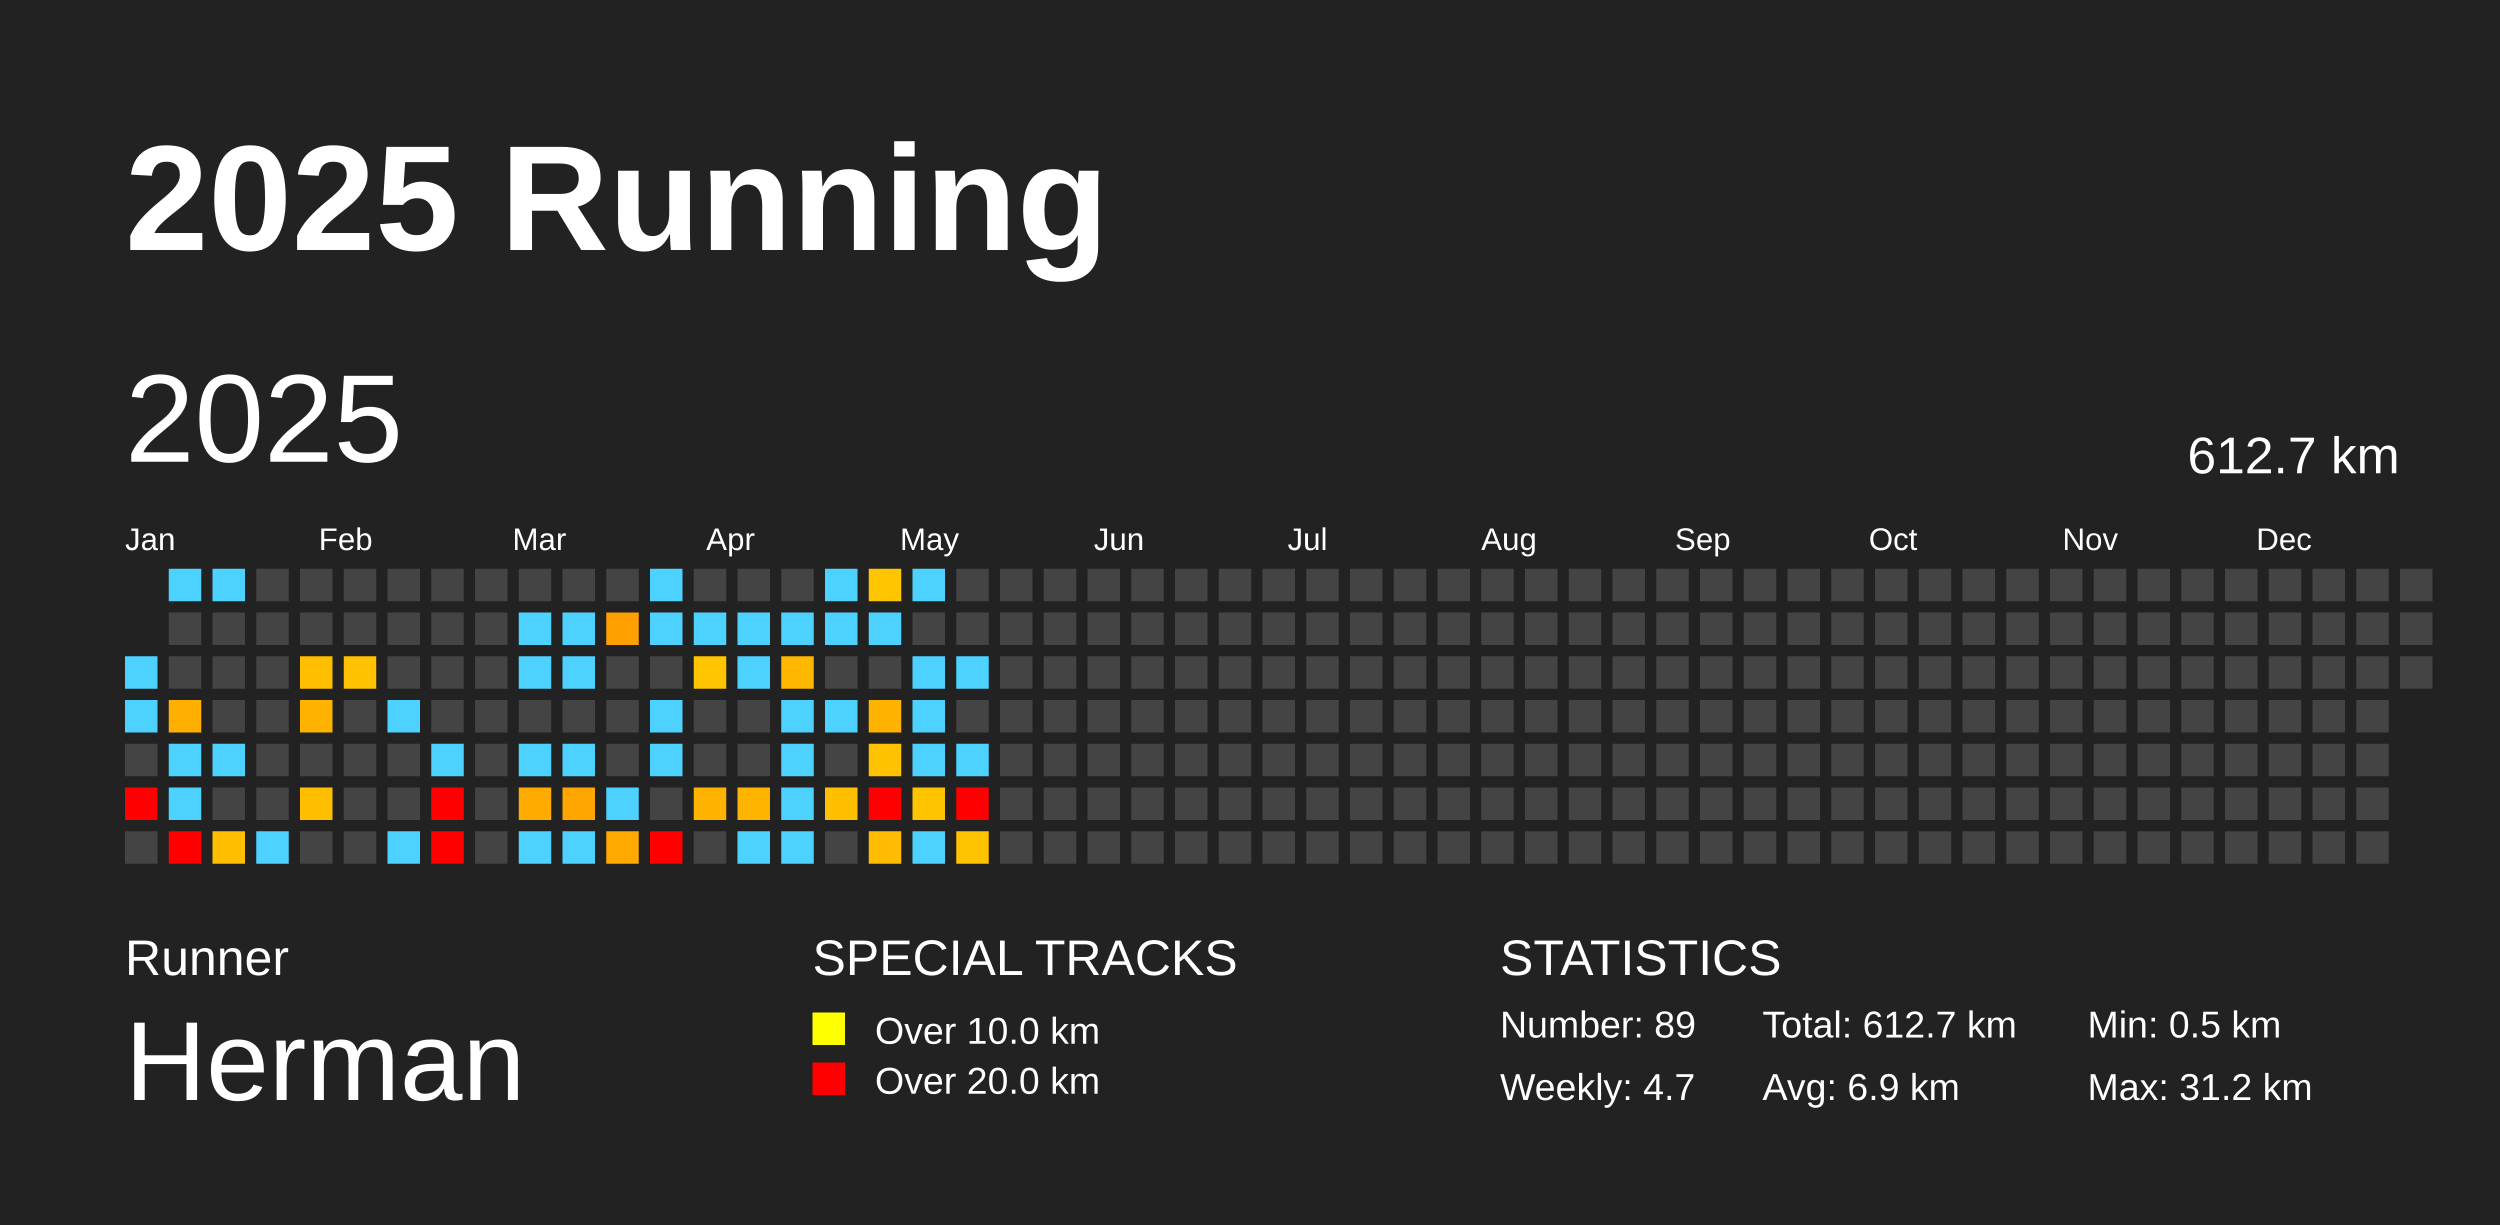
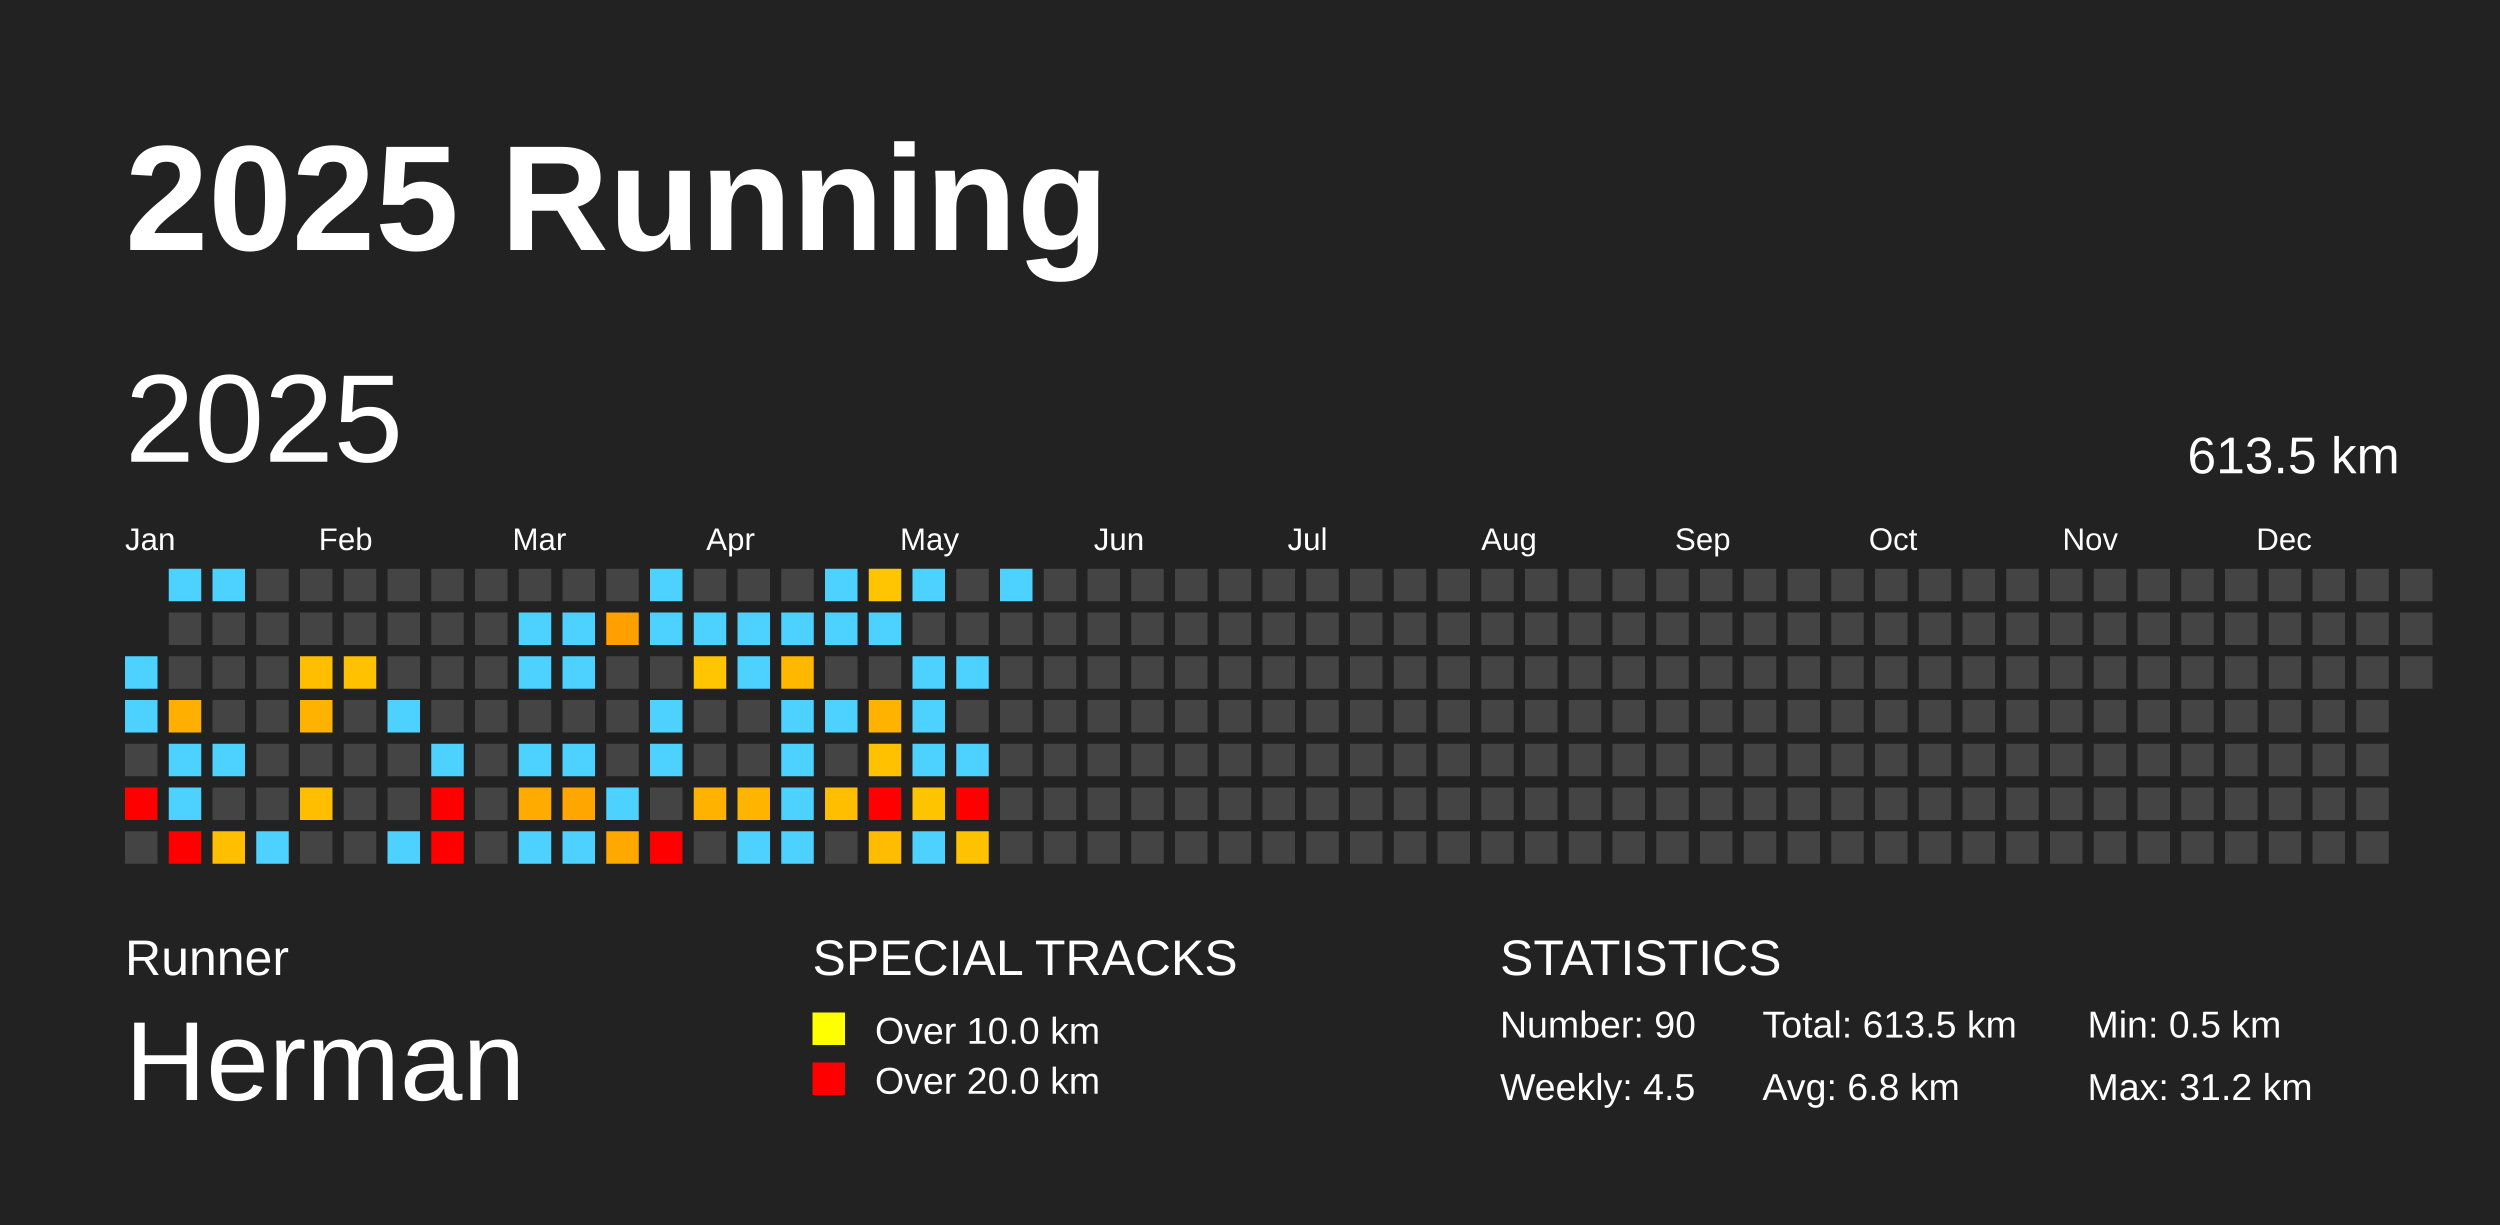
<svg xmlns="http://www.w3.org/2000/svg" baseProfile="full" height="98mm" version="1.1" viewBox="0,0,200,98" width="200mm">
  <defs />
  <rect fill="#222222" height="98" width="200" x="0" y="0" />
  <text fill="#FFFFFF" style="font-size:12px; font-family:Arial; font-weight:bold;" x="10" y="20">2025 Running</text>
  <text fill="#FFFFFF" style="font-size:4px; font-family:Arial" x="10" y="78">Runner</text>
  <text fill="#FFFFFF" style="font-size:9px; font-family:Arial" x="10" y="88">Herman</text>
  <text fill="#FFFFFF" style="font-size:4px; font-family:Arial" x="65" y="78">SPECIAL TRACKS</text>
  <rect fill="yellow" height="2.6" width="2.6" x="65" y="81" />
  <text fill="#FFFFFF" style="font-size:3px; font-family:Arial" x="70" y="83.5">Over 10.0 km</text>
  <rect fill="red" height="2.6" width="2.6" x="65" y="85" />
  <text fill="#FFFFFF" style="font-size:3px; font-family:Arial" x="70" y="87.5">Over 20.0 km</text>
  <text fill="#FFFFFF" style="font-size:4px; font-family:Arial" x="120" y="78">STATISTICS</text>
-   <text fill="#FFFFFF" style="font-size:3px; font-family:Arial" x="120" y="83">Number: 89</text>
-   <text fill="#FFFFFF" style="font-size:3px; font-family:Arial" x="120" y="88">Weekly: 4.7</text>
-   <text fill="#FFFFFF" style="font-size:3px; font-family:Arial" x="141" y="83">Total: 612.7 km</text>
-   <text fill="#FFFFFF" style="font-size:3px; font-family:Arial" x="141" y="88">Avg: 6.9 km</text>
+   <text fill="#FFFFFF" style="font-size:3px; font-family:Arial" x="120" y="83">Number: 90</text>
+   <text fill="#FFFFFF" style="font-size:3px; font-family:Arial" x="120" y="88">Weekly: 4.5</text>
+   <text fill="#FFFFFF" style="font-size:3px; font-family:Arial" x="141" y="83">Total: 613.5 km</text>
+   <text fill="#FFFFFF" style="font-size:3px; font-family:Arial" x="141" y="88">Avg: 6.8 km</text>
  <text fill="#FFFFFF" style="font-size:3px; font-family:Arial" x="167" y="83">Min: 0.5 km</text>
  <text fill="#FFFFFF" style="font-size:3px; font-family:Arial" x="167" y="88">Max: 31.2 km</text>
  <text dominant-baseline="hanging" fill="#FFFFFF" style="font-size:10.0px; font-family:Arial;" x="10" y="30">2025</text>
-   <text dominant-baseline="hanging" fill="#FFFFFF" style="font-size:4.125px; font-family:Arial;" x="175" y="35">612.7 km</text>
+   <text dominant-baseline="hanging" fill="#FFFFFF" style="font-size:4.125px; font-family:Arial;" x="175" y="35">613.5 km</text>
  <text fill="#FFFFFF" style="font-size:2.5px; font-family:Arial" x="10.0" y="44">Jan</text>
  <text fill="#FFFFFF" style="font-size:2.5px; font-family:Arial" x="25.5" y="44">Feb</text>
  <text fill="#FFFFFF" style="font-size:2.5px; font-family:Arial" x="41.0" y="44">Mar</text>
  <text fill="#FFFFFF" style="font-size:2.5px; font-family:Arial" x="56.5" y="44">Apr</text>
  <text fill="#FFFFFF" style="font-size:2.5px; font-family:Arial" x="72.0" y="44">May</text>
  <text fill="#FFFFFF" style="font-size:2.5px; font-family:Arial" x="87.5" y="44">Jun</text>
  <text fill="#FFFFFF" style="font-size:2.5px; font-family:Arial" x="103.0" y="44">Jul</text>
  <text fill="#FFFFFF" style="font-size:2.5px; font-family:Arial" x="118.5" y="44">Aug</text>
  <text fill="#FFFFFF" style="font-size:2.5px; font-family:Arial" x="134.0" y="44">Sep</text>
  <text fill="#FFFFFF" style="font-size:2.5px; font-family:Arial" x="149.5" y="44">Oct</text>
  <text fill="#FFFFFF" style="font-size:2.5px; font-family:Arial" x="165.0" y="44">Nov</text>
  <text fill="#FFFFFF" style="font-size:2.5px; font-family:Arial" x="180.5" y="44">Dec</text>
  <rect fill="#4dd2ff" height="2.6" width="2.6" x="10.0" y="52.5" />
  <rect fill="#4dd2ff" height="2.6" width="2.6" x="10.0" y="56.0" />
  <rect fill="#444444" height="2.6" width="2.6" x="10.0" y="59.5" />
  <rect fill="red" height="2.6" width="2.6" x="10.0" y="63.0" />
  <rect fill="#444444" height="2.6" width="2.6" x="10.0" y="66.5" />
  <rect fill="#4dd2ff" height="2.6" width="2.6" x="13.5" y="45.5" />
  <rect fill="#444444" height="2.6" width="2.6" x="13.5" y="49.0" />
  <rect fill="#444444" height="2.6" width="2.6" x="13.5" y="52.5" />
  <rect fill="#ffaf00" height="2.6" width="2.6" x="13.5" y="56.0" />
  <rect fill="#4dd2ff" height="2.6" width="2.6" x="13.5" y="59.5" />
  <rect fill="#4dd2ff" height="2.6" width="2.6" x="13.5" y="63.0" />
  <rect fill="red" height="2.6" width="2.6" x="13.5" y="66.5" />
  <rect fill="#4dd2ff" height="2.6" width="2.6" x="17.0" y="45.5" />
  <rect fill="#444444" height="2.6" width="2.6" x="17.0" y="49.0" />
  <rect fill="#444444" height="2.6" width="2.6" x="17.0" y="52.5" />
  <rect fill="#444444" height="2.6" width="2.6" x="17.0" y="56.0" />
  <rect fill="#4dd2ff" height="2.6" width="2.6" x="17.0" y="59.5" />
  <rect fill="#444444" height="2.6" width="2.6" x="17.0" y="63.0" />
  <rect fill="#ffbe00" height="2.6" width="2.6" x="17.0" y="66.5" />
  <rect fill="#444444" height="2.6" width="2.6" x="20.5" y="45.5" />
  <rect fill="#444444" height="2.6" width="2.6" x="20.5" y="49.0" />
  <rect fill="#444444" height="2.6" width="2.6" x="20.5" y="52.5" />
  <rect fill="#444444" height="2.6" width="2.6" x="20.5" y="56.0" />
  <rect fill="#444444" height="2.6" width="2.6" x="20.5" y="59.5" />
  <rect fill="#444444" height="2.6" width="2.6" x="20.5" y="63.0" />
  <rect fill="#4dd2ff" height="2.6" width="2.6" x="20.5" y="66.5" />
  <rect fill="#444444" height="2.6" width="2.6" x="24.0" y="45.5" />
  <rect fill="#444444" height="2.6" width="2.6" x="24.0" y="49.0" />
  <rect fill="#ffbf00" height="2.6" width="2.6" x="24.0" y="52.5" />
  <rect fill="#ffb300" height="2.6" width="2.6" x="24.0" y="56.0" />
  <rect fill="#444444" height="2.6" width="2.6" x="24.0" y="59.5" />
  <rect fill="#ffbf00" height="2.6" width="2.6" x="24.0" y="63.0" />
  <rect fill="#444444" height="2.6" width="2.6" x="24.0" y="66.5" />
  <rect fill="#444444" height="2.6" width="2.6" x="27.5" y="45.5" />
  <rect fill="#444444" height="2.6" width="2.6" x="27.5" y="49.0" />
  <rect fill="#ffc100" height="2.6" width="2.6" x="27.5" y="52.5" />
  <rect fill="#444444" height="2.6" width="2.6" x="27.5" y="56.0" />
  <rect fill="#444444" height="2.6" width="2.6" x="27.5" y="59.5" />
  <rect fill="#444444" height="2.6" width="2.6" x="27.5" y="63.0" />
  <rect fill="#444444" height="2.6" width="2.6" x="27.5" y="66.5" />
  <rect fill="#444444" height="2.6" width="2.6" x="31.0" y="45.5" />
  <rect fill="#444444" height="2.6" width="2.6" x="31.0" y="49.0" />
  <rect fill="#444444" height="2.6" width="2.6" x="31.0" y="52.5" />
  <rect fill="#4dd2ff" height="2.6" width="2.6" x="31.0" y="56.0" />
  <rect fill="#444444" height="2.6" width="2.6" x="31.0" y="59.5" />
  <rect fill="#444444" height="2.6" width="2.6" x="31.0" y="63.0" />
  <rect fill="#4dd2ff" height="2.6" width="2.6" x="31.0" y="66.5" />
  <rect fill="#444444" height="2.6" width="2.6" x="34.5" y="45.5" />
  <rect fill="#444444" height="2.6" width="2.6" x="34.5" y="49.0" />
  <rect fill="#444444" height="2.6" width="2.6" x="34.5" y="52.5" />
  <rect fill="#444444" height="2.6" width="2.6" x="34.5" y="56.0" />
  <rect fill="#4dd2ff" height="2.6" width="2.6" x="34.5" y="59.5" />
  <rect fill="red" height="2.6" width="2.6" x="34.5" y="63.0" />
  <rect fill="red" height="2.6" width="2.6" x="34.5" y="66.5" />
  <rect fill="#444444" height="2.6" width="2.6" x="38.0" y="45.5" />
  <rect fill="#444444" height="2.6" width="2.6" x="38.0" y="49.0" />
  <rect fill="#444444" height="2.6" width="2.6" x="38.0" y="52.5" />
  <rect fill="#444444" height="2.6" width="2.6" x="38.0" y="56.0" />
  <rect fill="#444444" height="2.6" width="2.6" x="38.0" y="59.5" />
  <rect fill="#444444" height="2.6" width="2.6" x="38.0" y="63.0" />
  <rect fill="#444444" height="2.6" width="2.6" x="38.0" y="66.5" />
  <rect fill="#444444" height="2.6" width="2.6" x="41.5" y="45.5" />
  <rect fill="#4dd2ff" height="2.6" width="2.6" x="41.5" y="49.0" />
  <rect fill="#4dd2ff" height="2.6" width="2.6" x="41.5" y="52.5" />
  <rect fill="#444444" height="2.6" width="2.6" x="41.5" y="56.0" />
  <rect fill="#4dd2ff" height="2.6" width="2.6" x="41.5" y="59.5" />
  <rect fill="#ffab00" height="2.6" width="2.6" x="41.5" y="63.0" />
  <rect fill="#4dd2ff" height="2.6" width="2.6" x="41.5" y="66.5" />
  <rect fill="#444444" height="2.6" width="2.6" x="45.0" y="45.5" />
  <rect fill="#4dd2ff" height="2.6" width="2.6" x="45.0" y="49.0" />
  <rect fill="#4dd2ff" height="2.6" width="2.6" x="45.0" y="52.5" />
  <rect fill="#444444" height="2.6" width="2.6" x="45.0" y="56.0" />
  <rect fill="#4dd2ff" height="2.6" width="2.6" x="45.0" y="59.5" />
  <rect fill="#ffa600" height="2.6" width="2.6" x="45.0" y="63.0" />
  <rect fill="#4dd2ff" height="2.6" width="2.6" x="45.0" y="66.5" />
  <rect fill="#444444" height="2.6" width="2.6" x="48.5" y="45.5" />
  <rect fill="#ff9f00" height="2.6" width="2.6" x="48.5" y="49.0" />
  <rect fill="#444444" height="2.6" width="2.6" x="48.5" y="52.5" />
  <rect fill="#444444" height="2.6" width="2.6" x="48.5" y="56.0" />
  <rect fill="#444444" height="2.6" width="2.6" x="48.5" y="59.5" />
  <rect fill="#4dd2ff" height="2.6" width="2.6" x="48.5" y="63.0" />
  <rect fill="#ffa800" height="2.6" width="2.6" x="48.5" y="66.5" />
  <rect fill="#4dd2ff" height="2.6" width="2.6" x="52.0" y="45.5" />
  <rect fill="#4dd2ff" height="2.6" width="2.6" x="52.0" y="49.0" />
  <rect fill="#444444" height="2.6" width="2.6" x="52.0" y="52.5" />
  <rect fill="#4dd2ff" height="2.6" width="2.6" x="52.0" y="56.0" />
  <rect fill="#4dd2ff" height="2.6" width="2.6" x="52.0" y="59.5" />
  <rect fill="#444444" height="2.6" width="2.6" x="52.0" y="63.0" />
  <rect fill="red" height="2.6" width="2.6" x="52.0" y="66.5" />
  <rect fill="#444444" height="2.6" width="2.6" x="55.5" y="45.5" />
  <rect fill="#4dd2ff" height="2.6" width="2.6" x="55.5" y="49.0" />
  <rect fill="#ffc500" height="2.6" width="2.6" x="55.5" y="52.5" />
  <rect fill="#444444" height="2.6" width="2.6" x="55.5" y="56.0" />
  <rect fill="#444444" height="2.6" width="2.6" x="55.5" y="59.5" />
  <rect fill="#ffb300" height="2.6" width="2.6" x="55.5" y="63.0" />
  <rect fill="#444444" height="2.6" width="2.6" x="55.5" y="66.5" />
  <rect fill="#444444" height="2.6" width="2.6" x="59.0" y="45.5" />
  <rect fill="#4dd2ff" height="2.6" width="2.6" x="59.0" y="49.0" />
  <rect fill="#4dd2ff" height="2.6" width="2.6" x="59.0" y="52.5" />
  <rect fill="#444444" height="2.6" width="2.6" x="59.0" y="56.0" />
  <rect fill="#444444" height="2.6" width="2.6" x="59.0" y="59.5" />
  <rect fill="#ffb400" height="2.6" width="2.6" x="59.0" y="63.0" />
  <rect fill="#4dd2ff" height="2.6" width="2.6" x="59.0" y="66.5" />
  <rect fill="#444444" height="2.6" width="2.6" x="62.5" y="45.5" />
  <rect fill="#4dd2ff" height="2.6" width="2.6" x="62.5" y="49.0" />
  <rect fill="#ffb700" height="2.6" width="2.6" x="62.5" y="52.5" />
  <rect fill="#4dd2ff" height="2.6" width="2.6" x="62.5" y="56.0" />
  <rect fill="#4dd2ff" height="2.6" width="2.6" x="62.5" y="59.5" />
  <rect fill="#4dd2ff" height="2.6" width="2.6" x="62.5" y="63.0" />
  <rect fill="#4dd2ff" height="2.6" width="2.6" x="62.5" y="66.5" />
  <rect fill="#4dd2ff" height="2.6" width="2.6" x="66.0" y="45.5" />
  <rect fill="#4dd2ff" height="2.6" width="2.6" x="66.0" y="49.0" />
  <rect fill="#444444" height="2.6" width="2.6" x="66.0" y="52.5" />
  <rect fill="#4dd2ff" height="2.6" width="2.6" x="66.0" y="56.0" />
  <rect fill="#444444" height="2.6" width="2.6" x="66.0" y="59.5" />
  <rect fill="#ffbf00" height="2.6" width="2.6" x="66.0" y="63.0" />
  <rect fill="#444444" height="2.6" width="2.6" x="66.0" y="66.5" />
  <rect fill="#ffc600" height="2.6" width="2.6" x="69.5" y="45.5" />
  <rect fill="#4dd2ff" height="2.6" width="2.6" x="69.5" y="49.0" />
  <rect fill="#444444" height="2.6" width="2.6" x="69.5" y="52.5" />
  <rect fill="#ffb200" height="2.6" width="2.6" x="69.5" y="56.0" />
  <rect fill="#ffc100" height="2.6" width="2.6" x="69.5" y="59.5" />
  <rect fill="red" height="2.6" width="2.6" x="69.5" y="63.0" />
  <rect fill="#ffbc00" height="2.6" width="2.6" x="69.5" y="66.5" />
  <rect fill="#4dd2ff" height="2.6" width="2.6" x="73.0" y="45.5" />
  <rect fill="#444444" height="2.6" width="2.6" x="73.0" y="49.0" />
  <rect fill="#4dd2ff" height="2.6" width="2.6" x="73.0" y="52.5" />
  <rect fill="#4dd2ff" height="2.6" width="2.6" x="73.0" y="56.0" />
  <rect fill="#4dd2ff" height="2.6" width="2.6" x="73.0" y="59.5" />
  <rect fill="#ffc400" height="2.6" width="2.6" x="73.0" y="63.0" />
  <rect fill="#4dd2ff" height="2.6" width="2.6" x="73.0" y="66.5" />
  <rect fill="#444444" height="2.6" width="2.6" x="76.5" y="45.5" />
  <rect fill="#444444" height="2.6" width="2.6" x="76.5" y="49.0" />
  <rect fill="#4dd2ff" height="2.6" width="2.6" x="76.5" y="52.5" />
  <rect fill="#444444" height="2.6" width="2.6" x="76.5" y="56.0" />
  <rect fill="#4dd2ff" height="2.6" width="2.6" x="76.5" y="59.5" />
  <rect fill="red" height="2.6" width="2.6" x="76.5" y="63.0" />
  <rect fill="#ffc200" height="2.6" width="2.6" x="76.5" y="66.5" />
-   <rect fill="#444444" height="2.6" width="2.6" x="80.0" y="45.5" />
+   <rect fill="#4dd2ff" height="2.6" width="2.6" x="80.0" y="45.5" />
  <rect fill="#444444" height="2.6" width="2.6" x="80.0" y="49.0" />
  <rect fill="#444444" height="2.6" width="2.6" x="80.0" y="52.5" />
  <rect fill="#444444" height="2.6" width="2.6" x="80.0" y="56.0" />
  <rect fill="#444444" height="2.6" width="2.6" x="80.0" y="59.5" />
  <rect fill="#444444" height="2.6" width="2.6" x="80.0" y="63.0" />
  <rect fill="#444444" height="2.6" width="2.6" x="80.0" y="66.5" />
  <rect fill="#444444" height="2.6" width="2.6" x="83.5" y="45.5" />
  <rect fill="#444444" height="2.6" width="2.6" x="83.5" y="49.0" />
  <rect fill="#444444" height="2.6" width="2.6" x="83.5" y="52.5" />
  <rect fill="#444444" height="2.6" width="2.6" x="83.5" y="56.0" />
  <rect fill="#444444" height="2.6" width="2.6" x="83.5" y="59.5" />
  <rect fill="#444444" height="2.6" width="2.6" x="83.5" y="63.0" />
  <rect fill="#444444" height="2.6" width="2.6" x="83.5" y="66.5" />
  <rect fill="#444444" height="2.6" width="2.6" x="87.0" y="45.5" />
  <rect fill="#444444" height="2.6" width="2.6" x="87.0" y="49.0" />
  <rect fill="#444444" height="2.6" width="2.6" x="87.0" y="52.5" />
  <rect fill="#444444" height="2.6" width="2.6" x="87.0" y="56.0" />
  <rect fill="#444444" height="2.6" width="2.6" x="87.0" y="59.5" />
  <rect fill="#444444" height="2.6" width="2.6" x="87.0" y="63.0" />
  <rect fill="#444444" height="2.6" width="2.6" x="87.0" y="66.5" />
  <rect fill="#444444" height="2.6" width="2.6" x="90.5" y="45.5" />
  <rect fill="#444444" height="2.6" width="2.6" x="90.5" y="49.0" />
  <rect fill="#444444" height="2.6" width="2.6" x="90.5" y="52.5" />
  <rect fill="#444444" height="2.6" width="2.6" x="90.5" y="56.0" />
  <rect fill="#444444" height="2.6" width="2.6" x="90.5" y="59.5" />
  <rect fill="#444444" height="2.6" width="2.6" x="90.5" y="63.0" />
  <rect fill="#444444" height="2.6" width="2.6" x="90.5" y="66.5" />
  <rect fill="#444444" height="2.6" width="2.6" x="94.0" y="45.5" />
  <rect fill="#444444" height="2.6" width="2.6" x="94.0" y="49.0" />
  <rect fill="#444444" height="2.6" width="2.6" x="94.0" y="52.5" />
  <rect fill="#444444" height="2.6" width="2.6" x="94.0" y="56.0" />
  <rect fill="#444444" height="2.6" width="2.6" x="94.0" y="59.5" />
  <rect fill="#444444" height="2.6" width="2.6" x="94.0" y="63.0" />
  <rect fill="#444444" height="2.6" width="2.6" x="94.0" y="66.5" />
  <rect fill="#444444" height="2.6" width="2.6" x="97.5" y="45.5" />
  <rect fill="#444444" height="2.6" width="2.6" x="97.5" y="49.0" />
  <rect fill="#444444" height="2.6" width="2.6" x="97.5" y="52.5" />
  <rect fill="#444444" height="2.6" width="2.6" x="97.5" y="56.0" />
  <rect fill="#444444" height="2.6" width="2.6" x="97.5" y="59.5" />
  <rect fill="#444444" height="2.6" width="2.6" x="97.5" y="63.0" />
  <rect fill="#444444" height="2.6" width="2.6" x="97.5" y="66.5" />
  <rect fill="#444444" height="2.6" width="2.6" x="101.0" y="45.5" />
  <rect fill="#444444" height="2.6" width="2.6" x="101.0" y="49.0" />
  <rect fill="#444444" height="2.6" width="2.6" x="101.0" y="52.5" />
  <rect fill="#444444" height="2.6" width="2.6" x="101.0" y="56.0" />
  <rect fill="#444444" height="2.6" width="2.6" x="101.0" y="59.5" />
  <rect fill="#444444" height="2.6" width="2.6" x="101.0" y="63.0" />
  <rect fill="#444444" height="2.6" width="2.6" x="101.0" y="66.5" />
  <rect fill="#444444" height="2.6" width="2.6" x="104.5" y="45.5" />
  <rect fill="#444444" height="2.6" width="2.6" x="104.5" y="49.0" />
  <rect fill="#444444" height="2.6" width="2.6" x="104.5" y="52.5" />
  <rect fill="#444444" height="2.6" width="2.6" x="104.5" y="56.0" />
  <rect fill="#444444" height="2.6" width="2.6" x="104.5" y="59.5" />
  <rect fill="#444444" height="2.6" width="2.6" x="104.5" y="63.0" />
  <rect fill="#444444" height="2.6" width="2.6" x="104.5" y="66.5" />
  <rect fill="#444444" height="2.6" width="2.6" x="108.0" y="45.5" />
  <rect fill="#444444" height="2.6" width="2.6" x="108.0" y="49.0" />
  <rect fill="#444444" height="2.6" width="2.6" x="108.0" y="52.5" />
  <rect fill="#444444" height="2.6" width="2.6" x="108.0" y="56.0" />
  <rect fill="#444444" height="2.6" width="2.6" x="108.0" y="59.5" />
  <rect fill="#444444" height="2.6" width="2.6" x="108.0" y="63.0" />
  <rect fill="#444444" height="2.6" width="2.6" x="108.0" y="66.5" />
  <rect fill="#444444" height="2.6" width="2.6" x="111.5" y="45.5" />
  <rect fill="#444444" height="2.6" width="2.6" x="111.5" y="49.0" />
  <rect fill="#444444" height="2.6" width="2.6" x="111.5" y="52.5" />
  <rect fill="#444444" height="2.6" width="2.6" x="111.5" y="56.0" />
  <rect fill="#444444" height="2.6" width="2.6" x="111.5" y="59.5" />
  <rect fill="#444444" height="2.6" width="2.6" x="111.5" y="63.0" />
  <rect fill="#444444" height="2.6" width="2.6" x="111.5" y="66.5" />
  <rect fill="#444444" height="2.6" width="2.6" x="115.0" y="45.5" />
  <rect fill="#444444" height="2.6" width="2.6" x="115.0" y="49.0" />
  <rect fill="#444444" height="2.6" width="2.6" x="115.0" y="52.5" />
  <rect fill="#444444" height="2.6" width="2.6" x="115.0" y="56.0" />
  <rect fill="#444444" height="2.6" width="2.6" x="115.0" y="59.5" />
  <rect fill="#444444" height="2.6" width="2.6" x="115.0" y="63.0" />
  <rect fill="#444444" height="2.6" width="2.6" x="115.0" y="66.5" />
  <rect fill="#444444" height="2.6" width="2.6" x="118.5" y="45.5" />
  <rect fill="#444444" height="2.6" width="2.6" x="118.5" y="49.0" />
  <rect fill="#444444" height="2.6" width="2.6" x="118.5" y="52.5" />
  <rect fill="#444444" height="2.6" width="2.6" x="118.5" y="56.0" />
  <rect fill="#444444" height="2.6" width="2.6" x="118.5" y="59.5" />
  <rect fill="#444444" height="2.6" width="2.6" x="118.5" y="63.0" />
  <rect fill="#444444" height="2.6" width="2.6" x="118.5" y="66.5" />
  <rect fill="#444444" height="2.6" width="2.6" x="122.0" y="45.5" />
  <rect fill="#444444" height="2.6" width="2.6" x="122.0" y="49.0" />
  <rect fill="#444444" height="2.6" width="2.6" x="122.0" y="52.5" />
  <rect fill="#444444" height="2.6" width="2.6" x="122.0" y="56.0" />
  <rect fill="#444444" height="2.6" width="2.6" x="122.0" y="59.5" />
  <rect fill="#444444" height="2.6" width="2.6" x="122.0" y="63.0" />
  <rect fill="#444444" height="2.6" width="2.6" x="122.0" y="66.5" />
  <rect fill="#444444" height="2.6" width="2.6" x="125.5" y="45.5" />
  <rect fill="#444444" height="2.6" width="2.6" x="125.5" y="49.0" />
  <rect fill="#444444" height="2.6" width="2.6" x="125.5" y="52.5" />
  <rect fill="#444444" height="2.6" width="2.6" x="125.5" y="56.0" />
  <rect fill="#444444" height="2.6" width="2.6" x="125.5" y="59.5" />
  <rect fill="#444444" height="2.6" width="2.6" x="125.5" y="63.0" />
  <rect fill="#444444" height="2.6" width="2.6" x="125.5" y="66.5" />
  <rect fill="#444444" height="2.6" width="2.6" x="129.0" y="45.5" />
  <rect fill="#444444" height="2.6" width="2.6" x="129.0" y="49.0" />
  <rect fill="#444444" height="2.6" width="2.6" x="129.0" y="52.5" />
  <rect fill="#444444" height="2.6" width="2.6" x="129.0" y="56.0" />
  <rect fill="#444444" height="2.6" width="2.6" x="129.0" y="59.5" />
  <rect fill="#444444" height="2.6" width="2.6" x="129.0" y="63.0" />
  <rect fill="#444444" height="2.6" width="2.6" x="129.0" y="66.5" />
  <rect fill="#444444" height="2.6" width="2.6" x="132.5" y="45.5" />
  <rect fill="#444444" height="2.6" width="2.6" x="132.5" y="49.0" />
  <rect fill="#444444" height="2.6" width="2.6" x="132.5" y="52.5" />
  <rect fill="#444444" height="2.6" width="2.6" x="132.5" y="56.0" />
  <rect fill="#444444" height="2.6" width="2.6" x="132.5" y="59.5" />
  <rect fill="#444444" height="2.6" width="2.6" x="132.5" y="63.0" />
  <rect fill="#444444" height="2.6" width="2.6" x="132.5" y="66.5" />
  <rect fill="#444444" height="2.6" width="2.6" x="136.0" y="45.5" />
  <rect fill="#444444" height="2.6" width="2.6" x="136.0" y="49.0" />
  <rect fill="#444444" height="2.6" width="2.6" x="136.0" y="52.5" />
  <rect fill="#444444" height="2.6" width="2.6" x="136.0" y="56.0" />
  <rect fill="#444444" height="2.6" width="2.6" x="136.0" y="59.5" />
  <rect fill="#444444" height="2.6" width="2.6" x="136.0" y="63.0" />
  <rect fill="#444444" height="2.6" width="2.6" x="136.0" y="66.5" />
  <rect fill="#444444" height="2.6" width="2.6" x="139.5" y="45.5" />
  <rect fill="#444444" height="2.6" width="2.6" x="139.5" y="49.0" />
  <rect fill="#444444" height="2.6" width="2.6" x="139.5" y="52.5" />
  <rect fill="#444444" height="2.6" width="2.6" x="139.5" y="56.0" />
  <rect fill="#444444" height="2.6" width="2.6" x="139.5" y="59.5" />
  <rect fill="#444444" height="2.6" width="2.6" x="139.5" y="63.0" />
  <rect fill="#444444" height="2.6" width="2.6" x="139.5" y="66.5" />
  <rect fill="#444444" height="2.6" width="2.6" x="143.0" y="45.5" />
  <rect fill="#444444" height="2.6" width="2.6" x="143.0" y="49.0" />
  <rect fill="#444444" height="2.6" width="2.6" x="143.0" y="52.5" />
  <rect fill="#444444" height="2.6" width="2.6" x="143.0" y="56.0" />
  <rect fill="#444444" height="2.6" width="2.6" x="143.0" y="59.5" />
  <rect fill="#444444" height="2.6" width="2.6" x="143.0" y="63.0" />
  <rect fill="#444444" height="2.6" width="2.6" x="143.0" y="66.5" />
  <rect fill="#444444" height="2.6" width="2.6" x="146.5" y="45.5" />
  <rect fill="#444444" height="2.6" width="2.6" x="146.5" y="49.0" />
  <rect fill="#444444" height="2.6" width="2.6" x="146.5" y="52.5" />
  <rect fill="#444444" height="2.6" width="2.6" x="146.5" y="56.0" />
  <rect fill="#444444" height="2.6" width="2.6" x="146.5" y="59.5" />
  <rect fill="#444444" height="2.6" width="2.6" x="146.5" y="63.0" />
  <rect fill="#444444" height="2.6" width="2.6" x="146.5" y="66.5" />
  <rect fill="#444444" height="2.6" width="2.6" x="150.0" y="45.5" />
  <rect fill="#444444" height="2.6" width="2.6" x="150.0" y="49.0" />
  <rect fill="#444444" height="2.6" width="2.6" x="150.0" y="52.5" />
  <rect fill="#444444" height="2.6" width="2.6" x="150.0" y="56.0" />
  <rect fill="#444444" height="2.6" width="2.6" x="150.0" y="59.5" />
  <rect fill="#444444" height="2.6" width="2.6" x="150.0" y="63.0" />
  <rect fill="#444444" height="2.6" width="2.6" x="150.0" y="66.5" />
  <rect fill="#444444" height="2.6" width="2.6" x="153.5" y="45.5" />
  <rect fill="#444444" height="2.6" width="2.6" x="153.5" y="49.0" />
  <rect fill="#444444" height="2.6" width="2.6" x="153.5" y="52.5" />
  <rect fill="#444444" height="2.6" width="2.6" x="153.5" y="56.0" />
  <rect fill="#444444" height="2.6" width="2.6" x="153.5" y="59.5" />
  <rect fill="#444444" height="2.6" width="2.6" x="153.5" y="63.0" />
  <rect fill="#444444" height="2.6" width="2.6" x="153.5" y="66.5" />
  <rect fill="#444444" height="2.6" width="2.6" x="157.0" y="45.5" />
  <rect fill="#444444" height="2.6" width="2.6" x="157.0" y="49.0" />
  <rect fill="#444444" height="2.6" width="2.6" x="157.0" y="52.5" />
  <rect fill="#444444" height="2.6" width="2.6" x="157.0" y="56.0" />
  <rect fill="#444444" height="2.6" width="2.6" x="157.0" y="59.5" />
  <rect fill="#444444" height="2.6" width="2.6" x="157.0" y="63.0" />
  <rect fill="#444444" height="2.6" width="2.6" x="157.0" y="66.5" />
  <rect fill="#444444" height="2.6" width="2.6" x="160.5" y="45.5" />
  <rect fill="#444444" height="2.6" width="2.6" x="160.5" y="49.0" />
  <rect fill="#444444" height="2.6" width="2.6" x="160.5" y="52.5" />
  <rect fill="#444444" height="2.6" width="2.6" x="160.5" y="56.0" />
  <rect fill="#444444" height="2.6" width="2.6" x="160.5" y="59.5" />
  <rect fill="#444444" height="2.6" width="2.6" x="160.5" y="63.0" />
  <rect fill="#444444" height="2.6" width="2.6" x="160.5" y="66.5" />
  <rect fill="#444444" height="2.6" width="2.6" x="164.0" y="45.5" />
  <rect fill="#444444" height="2.6" width="2.6" x="164.0" y="49.0" />
  <rect fill="#444444" height="2.6" width="2.6" x="164.0" y="52.5" />
  <rect fill="#444444" height="2.6" width="2.6" x="164.0" y="56.0" />
  <rect fill="#444444" height="2.6" width="2.6" x="164.0" y="59.5" />
  <rect fill="#444444" height="2.6" width="2.6" x="164.0" y="63.0" />
  <rect fill="#444444" height="2.6" width="2.6" x="164.0" y="66.5" />
  <rect fill="#444444" height="2.6" width="2.6" x="167.5" y="45.5" />
  <rect fill="#444444" height="2.6" width="2.6" x="167.5" y="49.0" />
  <rect fill="#444444" height="2.6" width="2.6" x="167.5" y="52.5" />
  <rect fill="#444444" height="2.6" width="2.6" x="167.5" y="56.0" />
  <rect fill="#444444" height="2.6" width="2.6" x="167.5" y="59.5" />
  <rect fill="#444444" height="2.6" width="2.6" x="167.5" y="63.0" />
  <rect fill="#444444" height="2.6" width="2.6" x="167.5" y="66.5" />
  <rect fill="#444444" height="2.6" width="2.6" x="171.0" y="45.5" />
  <rect fill="#444444" height="2.6" width="2.6" x="171.0" y="49.0" />
  <rect fill="#444444" height="2.6" width="2.6" x="171.0" y="52.5" />
  <rect fill="#444444" height="2.6" width="2.6" x="171.0" y="56.0" />
  <rect fill="#444444" height="2.6" width="2.6" x="171.0" y="59.5" />
  <rect fill="#444444" height="2.6" width="2.6" x="171.0" y="63.0" />
  <rect fill="#444444" height="2.6" width="2.6" x="171.0" y="66.5" />
  <rect fill="#444444" height="2.6" width="2.6" x="174.5" y="45.5" />
  <rect fill="#444444" height="2.6" width="2.6" x="174.5" y="49.0" />
  <rect fill="#444444" height="2.6" width="2.6" x="174.5" y="52.5" />
  <rect fill="#444444" height="2.6" width="2.6" x="174.5" y="56.0" />
  <rect fill="#444444" height="2.6" width="2.6" x="174.5" y="59.5" />
  <rect fill="#444444" height="2.6" width="2.6" x="174.5" y="63.0" />
  <rect fill="#444444" height="2.6" width="2.6" x="174.5" y="66.5" />
  <rect fill="#444444" height="2.6" width="2.6" x="178.0" y="45.5" />
  <rect fill="#444444" height="2.6" width="2.6" x="178.0" y="49.0" />
  <rect fill="#444444" height="2.6" width="2.6" x="178.0" y="52.5" />
  <rect fill="#444444" height="2.6" width="2.6" x="178.0" y="56.0" />
  <rect fill="#444444" height="2.6" width="2.6" x="178.0" y="59.5" />
  <rect fill="#444444" height="2.6" width="2.6" x="178.0" y="63.0" />
  <rect fill="#444444" height="2.6" width="2.6" x="178.0" y="66.5" />
  <rect fill="#444444" height="2.6" width="2.6" x="181.5" y="45.5" />
  <rect fill="#444444" height="2.6" width="2.6" x="181.5" y="49.0" />
  <rect fill="#444444" height="2.6" width="2.6" x="181.5" y="52.5" />
  <rect fill="#444444" height="2.6" width="2.6" x="181.5" y="56.0" />
  <rect fill="#444444" height="2.6" width="2.6" x="181.5" y="59.5" />
  <rect fill="#444444" height="2.6" width="2.6" x="181.5" y="63.0" />
  <rect fill="#444444" height="2.6" width="2.6" x="181.5" y="66.5" />
  <rect fill="#444444" height="2.6" width="2.6" x="185.0" y="45.5" />
  <rect fill="#444444" height="2.6" width="2.6" x="185.0" y="49.0" />
  <rect fill="#444444" height="2.6" width="2.6" x="185.0" y="52.5" />
  <rect fill="#444444" height="2.6" width="2.6" x="185.0" y="56.0" />
  <rect fill="#444444" height="2.6" width="2.6" x="185.0" y="59.5" />
  <rect fill="#444444" height="2.6" width="2.6" x="185.0" y="63.0" />
  <rect fill="#444444" height="2.6" width="2.6" x="185.0" y="66.5" />
  <rect fill="#444444" height="2.6" width="2.6" x="188.5" y="45.5" />
  <rect fill="#444444" height="2.6" width="2.6" x="188.5" y="49.0" />
  <rect fill="#444444" height="2.6" width="2.6" x="188.5" y="52.5" />
  <rect fill="#444444" height="2.6" width="2.6" x="188.5" y="56.0" />
  <rect fill="#444444" height="2.6" width="2.6" x="188.5" y="59.5" />
  <rect fill="#444444" height="2.6" width="2.6" x="188.5" y="63.0" />
  <rect fill="#444444" height="2.6" width="2.6" x="188.5" y="66.5" />
  <rect fill="#444444" height="2.6" width="2.6" x="192.0" y="45.5" />
  <rect fill="#444444" height="2.6" width="2.6" x="192.0" y="49.0" />
  <rect fill="#444444" height="2.6" width="2.6" x="192.0" y="52.5" />
</svg>
